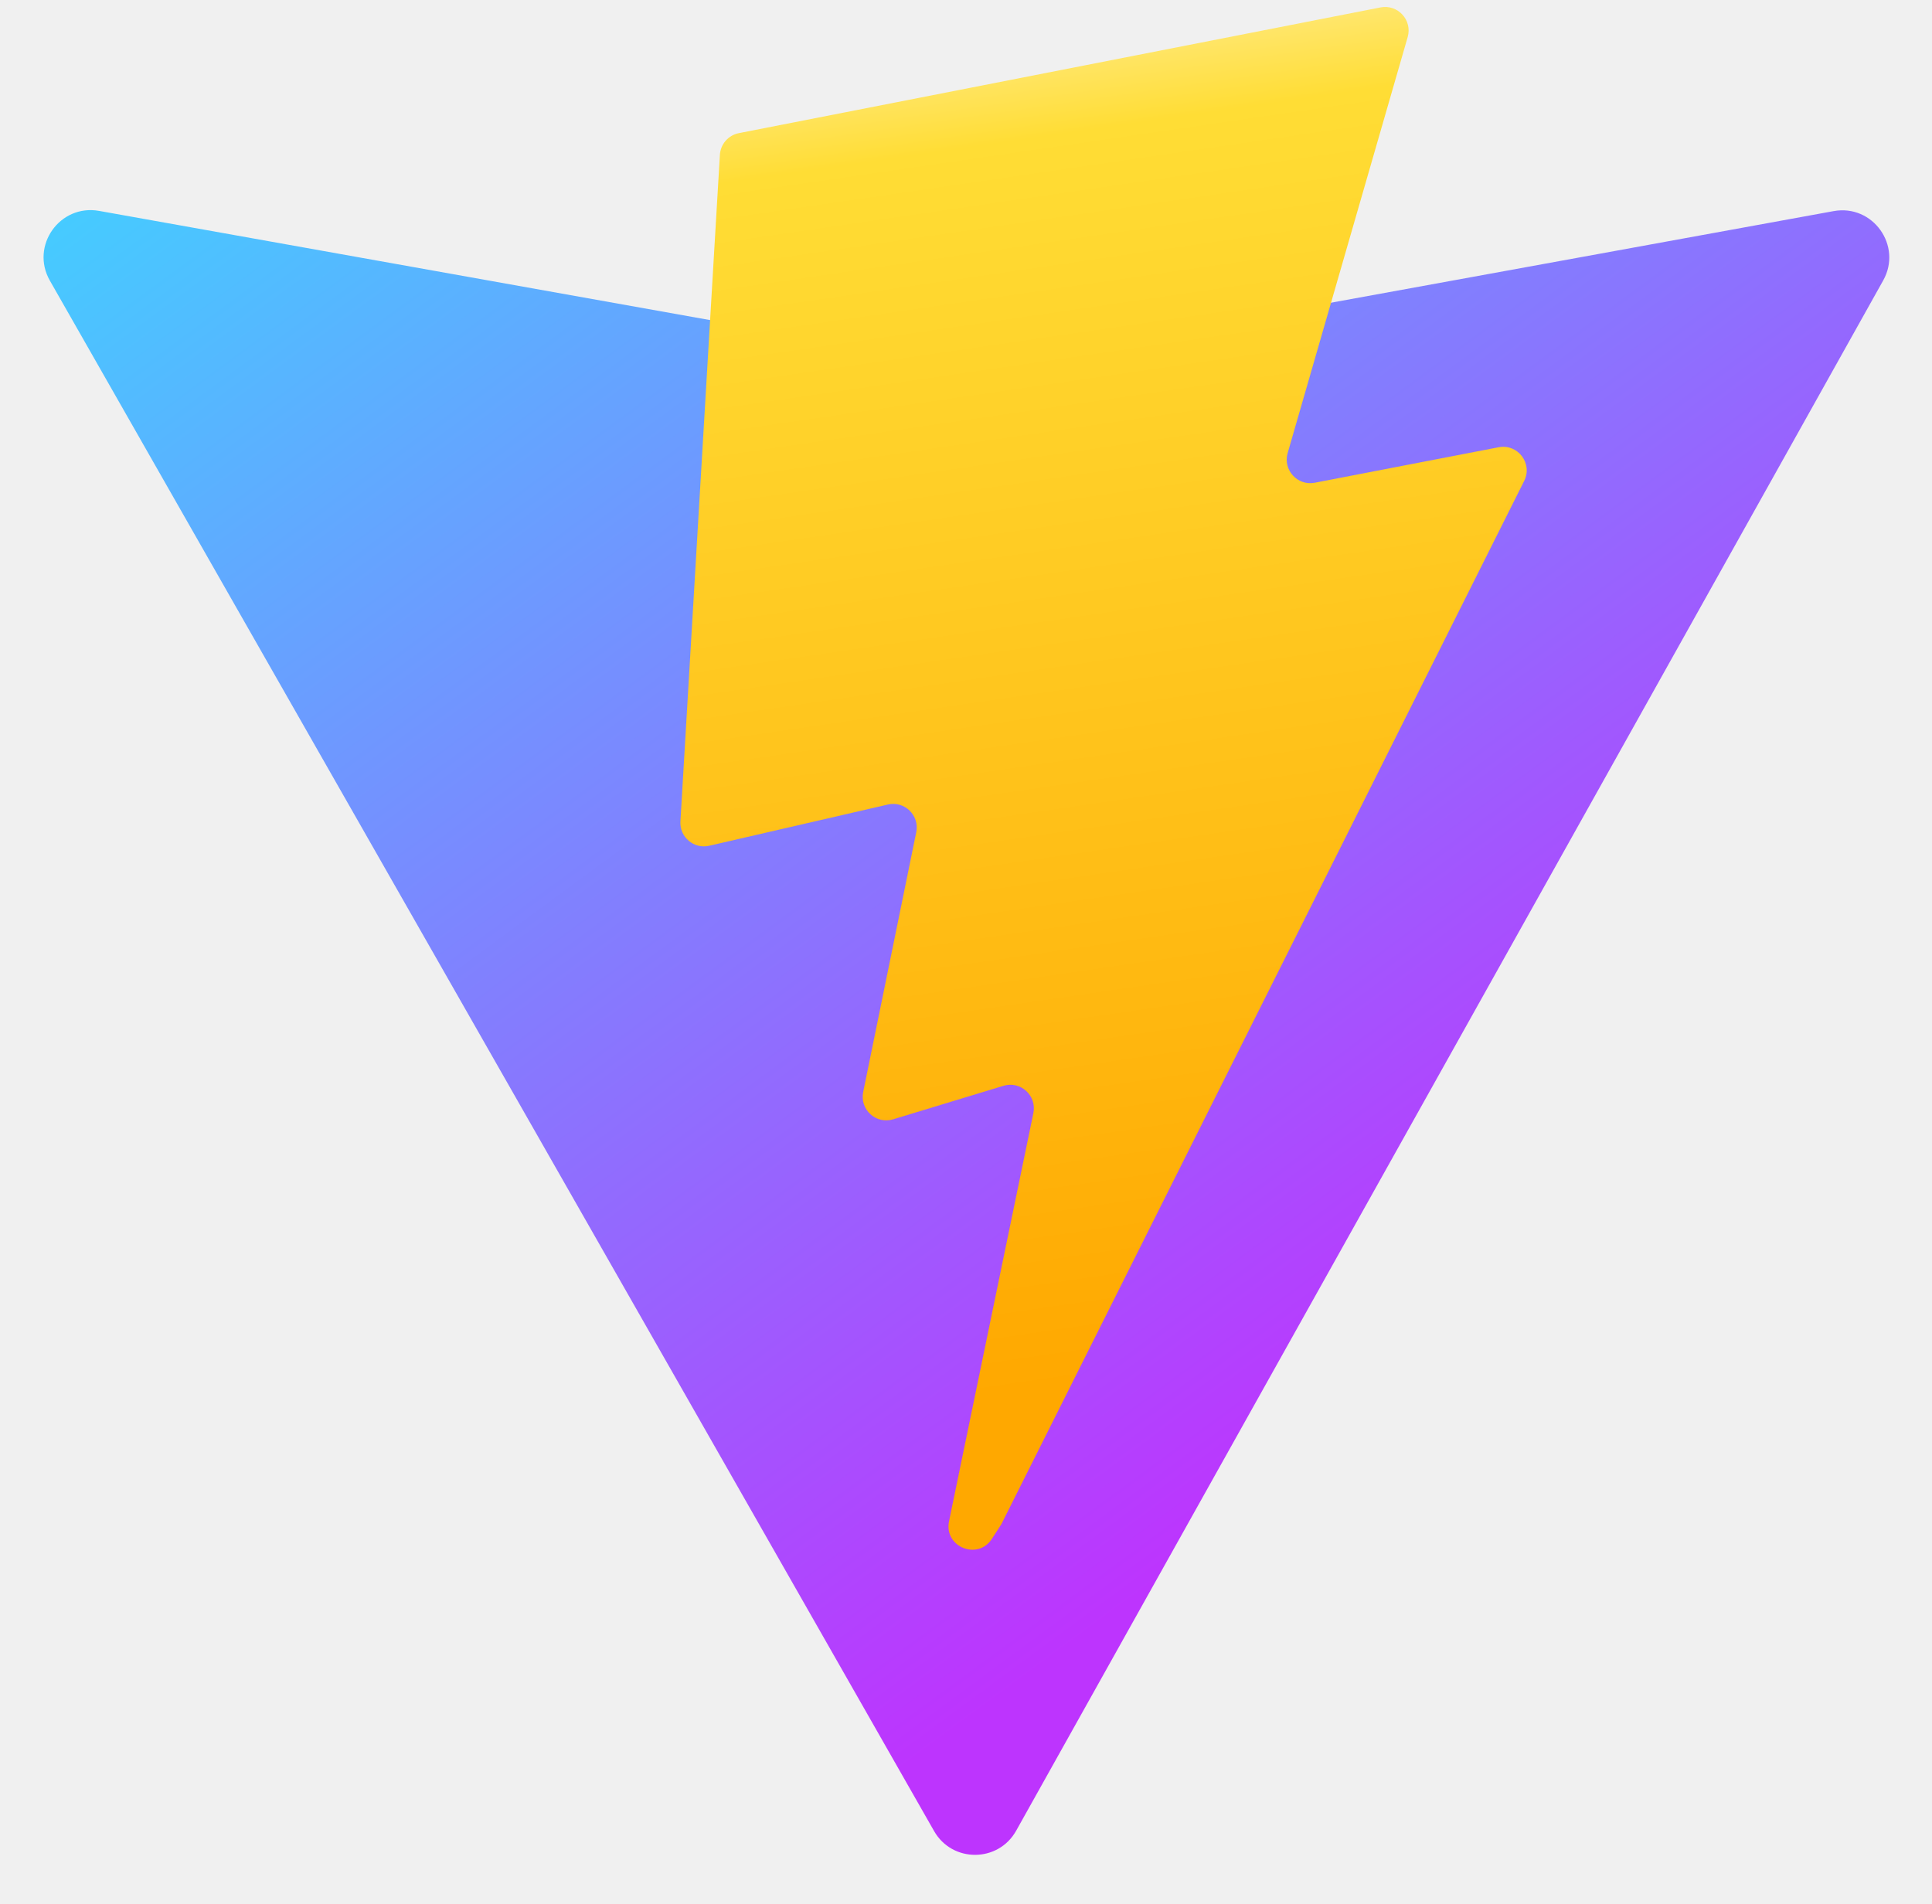
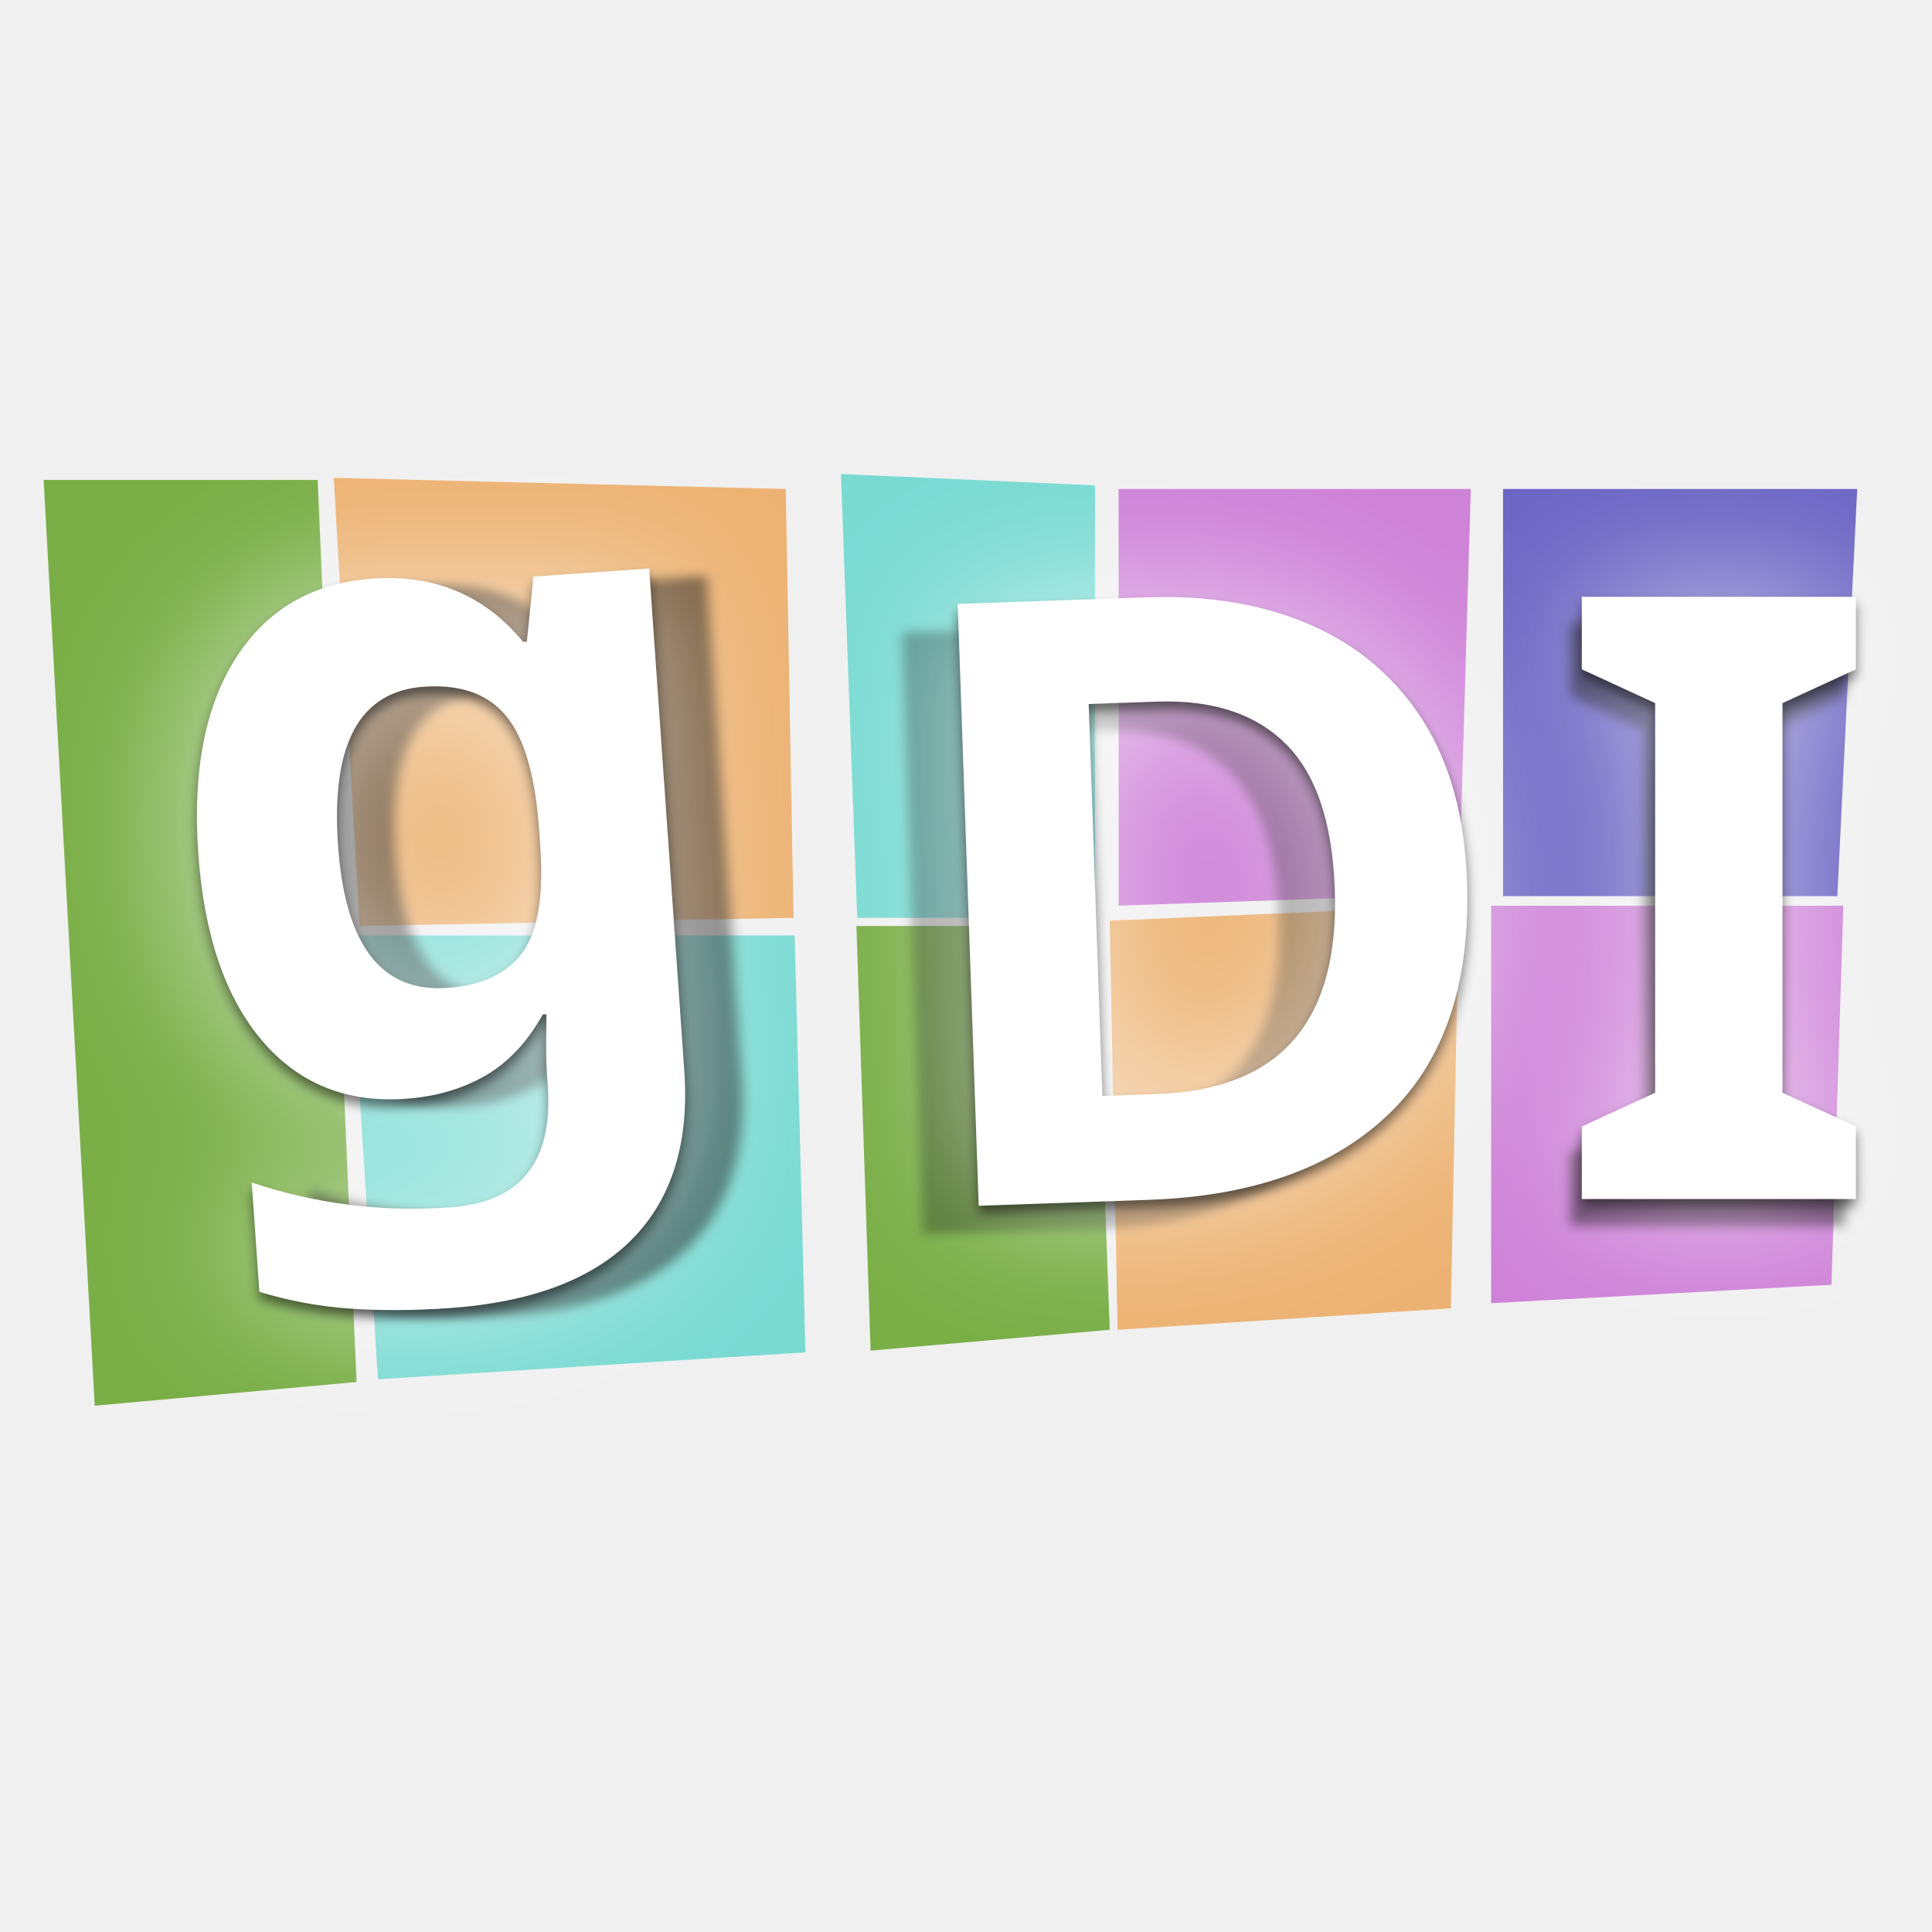
- <svg xmlns="http://www.w3.org/2000/svg" width="410" height="404" viewBox="0 0 410 404" fill="none">
-   <path d="M399.641 59.525L215.643 388.545C211.844 395.338 202.084 395.378 198.228 388.618L10.582 59.556C6.381 52.19 12.68 43.267 21.028 44.759L205.223 77.682C206.398 77.892 207.601 77.89 208.776 77.676L389.119 44.806C397.439 43.289 403.768 52.143 399.641 59.525Z" fill="url(#paint0_linear)" />
-   <path d="M292.965 1.574L156.801 28.255C154.563 28.694 152.906 30.59 152.771 32.866L144.395 174.33C144.198 177.662 147.258 180.248 150.51 179.498L188.42 170.749C191.967 169.931 195.172 173.055 194.443 176.622L183.18 231.775C182.422 235.487 185.907 238.661 189.532 237.56L212.947 230.446C216.577 229.344 220.065 232.527 219.297 236.242L201.398 322.875C200.278 328.294 207.486 331.249 210.492 326.603L212.5 323.5L323.454 102.072C325.312 98.365 322.108 94.137 318.036 94.923L279.014 102.454C275.347 103.161 272.227 99.746 273.262 96.158L298.731 7.867C299.767 4.273 296.636 0.855 292.965 1.574Z" fill="url(#paint1_linear)" />
+ <svg xmlns="http://www.w3.org/2000/svg" xmlns:xlink="http://www.w3.org/1999/xlink" width="512px" height="512px" viewBox="0 0 512 512" version="1.1">
  <defs>
-     <linearGradient id="paint0_linear" x1="6" y1="33" x2="235" y2="344" gradientUnits="userSpaceOnUse">
-       <stop stop-color="#41D1FF" />
-       <stop offset="1" stop-color="#BD34FE" />
-     </linearGradient>
-     <linearGradient id="paint1_linear" x1="194.651" y1="8.818" x2="236.076" y2="292.989" gradientUnits="userSpaceOnUse">
-       <stop stop-color="#FFEA83" />
-       <stop offset="0.083" stop-color="#FFDD35" />
-       <stop offset="1" stop-color="#FFA800" />
-     </linearGradient>
+     <text id="text-1" font-family="Heebo-ExtraBold, Heebo" font-size="244.048" font-weight="700" fill="#FFFFFF">
+       <tspan x="29.14" y="260.459">g</tspan>
+     </text>
+     <filter x="-44.9%" y="-17.0%" width="202.6%" height="136.8%" filterUnits="objectBoundingBox" id="filter-2">
+       <feOffset dx="15" dy="3" in="SourceAlpha" result="shadowOffsetOuter1" />
+       <feGaussianBlur stdDeviation="1.5" in="shadowOffsetOuter1" result="shadowBlurOuter1" />
+       <feColorMatrix values="0 0 0 0 0   0 0 0 0 0   0 0 0 0 0  0 0 0 0.5 0" type="matrix" in="shadowBlurOuter1" result="shadowMatrixOuter1" />
+       <feOffset dx="-0" dy="0" in="SourceAlpha" result="shadowOffsetOuter2" />
+       <feGaussianBlur stdDeviation="20" in="shadowOffsetOuter2" result="shadowBlurOuter2" />
+       <feColorMatrix values="0 0 0 0 1   0 0 0 0 1   0 0 0 0 1  0 0 0 0.691 0" type="matrix" in="shadowBlurOuter2" result="shadowMatrixOuter2" />
+       <feOffset dx="0" dy="2" in="SourceAlpha" result="shadowOffsetOuter3" />
+       <feGaussianBlur stdDeviation="1.5" in="shadowOffsetOuter3" result="shadowBlurOuter3" />
+       <feColorMatrix values="0 0 0 0 0   0 0 0 0 0   0 0 0 0 0  0 0 0 0.5 0" type="matrix" in="shadowBlurOuter3" result="shadowMatrixOuter3" />
+       <feMerge>
+         <feMergeNode in="shadowMatrixOuter1" />
+         <feMergeNode in="shadowMatrixOuter2" />
+         <feMergeNode in="shadowMatrixOuter3" />
+       </feMerge>
+     </filter>
+     <text id="text-3" font-family="Heebo-ExtraBold, Heebo" font-size="223.513" font-weight="700" fill="#FFFFFF">
+       <tspan x="225.223" y="289.874">D</tspan>
+     </text>
+     <filter x="-55.7%" y="-18.6%" width="199.1%" height="141.5%" filterUnits="objectBoundingBox" id="filter-4">
+       <feOffset dx="-15" dy="7" in="SourceAlpha" result="shadowOffsetOuter1" />
+       <feGaussianBlur stdDeviation="1.5" in="shadowOffsetOuter1" result="shadowBlurOuter1" />
+       <feColorMatrix values="0 0 0 0 0   0 0 0 0 0   0 0 0 0 0  0 0 0 0.319 0" type="matrix" in="shadowBlurOuter1" result="shadowMatrixOuter1" />
+       <feOffset dx="-0" dy="0" in="SourceAlpha" result="shadowOffsetOuter2" />
+       <feGaussianBlur stdDeviation="20" in="shadowOffsetOuter2" result="shadowBlurOuter2" />
+       <feColorMatrix values="0 0 0 0 1   0 0 0 0 1   0 0 0 0 1  0 0 0 0.691 0" type="matrix" in="shadowBlurOuter2" result="shadowMatrixOuter2" />
+       <feOffset dx="0" dy="2" in="SourceAlpha" result="shadowOffsetOuter3" />
+       <feGaussianBlur stdDeviation="1.5" in="shadowOffsetOuter3" result="shadowBlurOuter3" />
+       <feColorMatrix values="0 0 0 0 0   0 0 0 0 0   0 0 0 0 0  0 0 0 0.5 0" type="matrix" in="shadowBlurOuter3" result="shadowMatrixOuter3" />
+       <feMerge>
+         <feMergeNode in="shadowMatrixOuter1" />
+         <feMergeNode in="shadowMatrixOuter2" />
+         <feMergeNode in="shadowMatrixOuter3" />
+       </feMerge>
+     </filter>
+     <text id="text-5" font-family="Heebo-ExtraBold, Heebo" font-size="223.513" font-weight="700" fill="#FFFFFF">
+       <tspan x="400.477" y="289.874">I</tspan>
+     </text>
+     <filter x="-101.9%" y="-18.6%" width="294.9%" height="141.5%" filterUnits="objectBoundingBox" id="filter-6">
+       <feOffset dx="-3" dy="7" in="SourceAlpha" result="shadowOffsetOuter1" />
+       <feGaussianBlur stdDeviation="1.5" in="shadowOffsetOuter1" result="shadowBlurOuter1" />
+       <feColorMatrix values="0 0 0 0 0   0 0 0 0 0   0 0 0 0 0  0 0 0 0.5 0" type="matrix" in="shadowBlurOuter1" result="shadowMatrixOuter1" />
+       <feOffset dx="-0" dy="0" in="SourceAlpha" result="shadowOffsetOuter2" />
+       <feGaussianBlur stdDeviation="20" in="shadowOffsetOuter2" result="shadowBlurOuter2" />
+       <feColorMatrix values="0 0 0 0 1   0 0 0 0 1   0 0 0 0 1  0 0 0 0.691 0" type="matrix" in="shadowBlurOuter2" result="shadowMatrixOuter2" />
+       <feOffset dx="0" dy="2" in="SourceAlpha" result="shadowOffsetOuter3" />
+       <feGaussianBlur stdDeviation="1.5" in="shadowOffsetOuter3" result="shadowBlurOuter3" />
+       <feColorMatrix values="0 0 0 0 0   0 0 0 0 0   0 0 0 0 0  0 0 0 0.5 0" type="matrix" in="shadowBlurOuter3" result="shadowMatrixOuter3" />
+       <feMerge>
+         <feMergeNode in="shadowMatrixOuter1" />
+         <feMergeNode in="shadowMatrixOuter2" />
+         <feMergeNode in="shadowMatrixOuter3" />
+       </feMerge>
+     </filter>
  </defs>
+   <g id="Artboard" stroke="none" stroke-width="1" fill="none" fill-rule="evenodd">
+     <g id="Group-10" transform="translate(11.56129, 27.88066)">
+       <polygon id="Rectangle" fill="#79AE46" points="-9.14942175e-14 99.311 72.625 99.311 82.929 338.364 13.548 344.652" />
+       <polygon id="Rectangle" fill="#79AE46" points="215.393 217.509 278.634 217.509 282.529 324.529 219.163 330.043" />
+       <polygon id="Rectangle" fill="#ECB272" points="282.529 216.108 375.072 212.131 372.926 318.837 284.606 324.529" />
+       <polygon id="Rectangle" fill="#ECB272" points="76.895 98.755 196.674 101.71 198.724 215.349 83.723 217.509" />
+       <polygon id="Rectangle" fill="#79DAD2" points="80.984 220.021 199.03 220.021 201.891 330.51 88.607 337.637" />
+       <polygon id="Rectangle" fill="#79DAD2" points="211.301 97.733 278.634 100.752 278.634 215.349 215.606 215.349" />
+       <polygon id="Rectangle" fill="#CE82D8" points="284.88 101.71 378.211 101.71 375.072 209.014 284.88 212.131" />
+       <polygon id="Rectangle" fill="#CE82D8" points="383.605 212.163 476.936 212.163 473.797 312.599 383.605 317.481" />
+       <polygon id="Rectangle" fill="#6C64C4" points="386.764 101.71 480.619 101.71 475.356 209.604 386.764 209.604" />
+       <g id="g" fill-rule="nonzero" transform="translate(99.08905, 183.9592) rotate(-4) translate(-99.08905, -183.9592) " fill="#FFFFFF" fill-opacity="1">
+         <use filter="url(#filter-2)" xlink:href="#text-1" />
+         <use xlink:href="#text-1" />
+       </g>
+       <g id="D" fill-rule="nonzero" transform="translate(297.7448, 219.8742) rotate(-2) translate(-297.7448, -219.8742) " fill="#FFFFFF" fill-opacity="1">
+         <use filter="url(#filter-4)" xlink:href="#text-3" />
+         <use xlink:href="#text-3" />
+       </g>
+       <g id="I" fill-rule="nonzero" fill="#FFFFFF" fill-opacity="1">
+         <use filter="url(#filter-6)" xlink:href="#text-5" />
+         <use xlink:href="#text-5" />
+       </g>
+     </g>
+   </g>
</svg>
